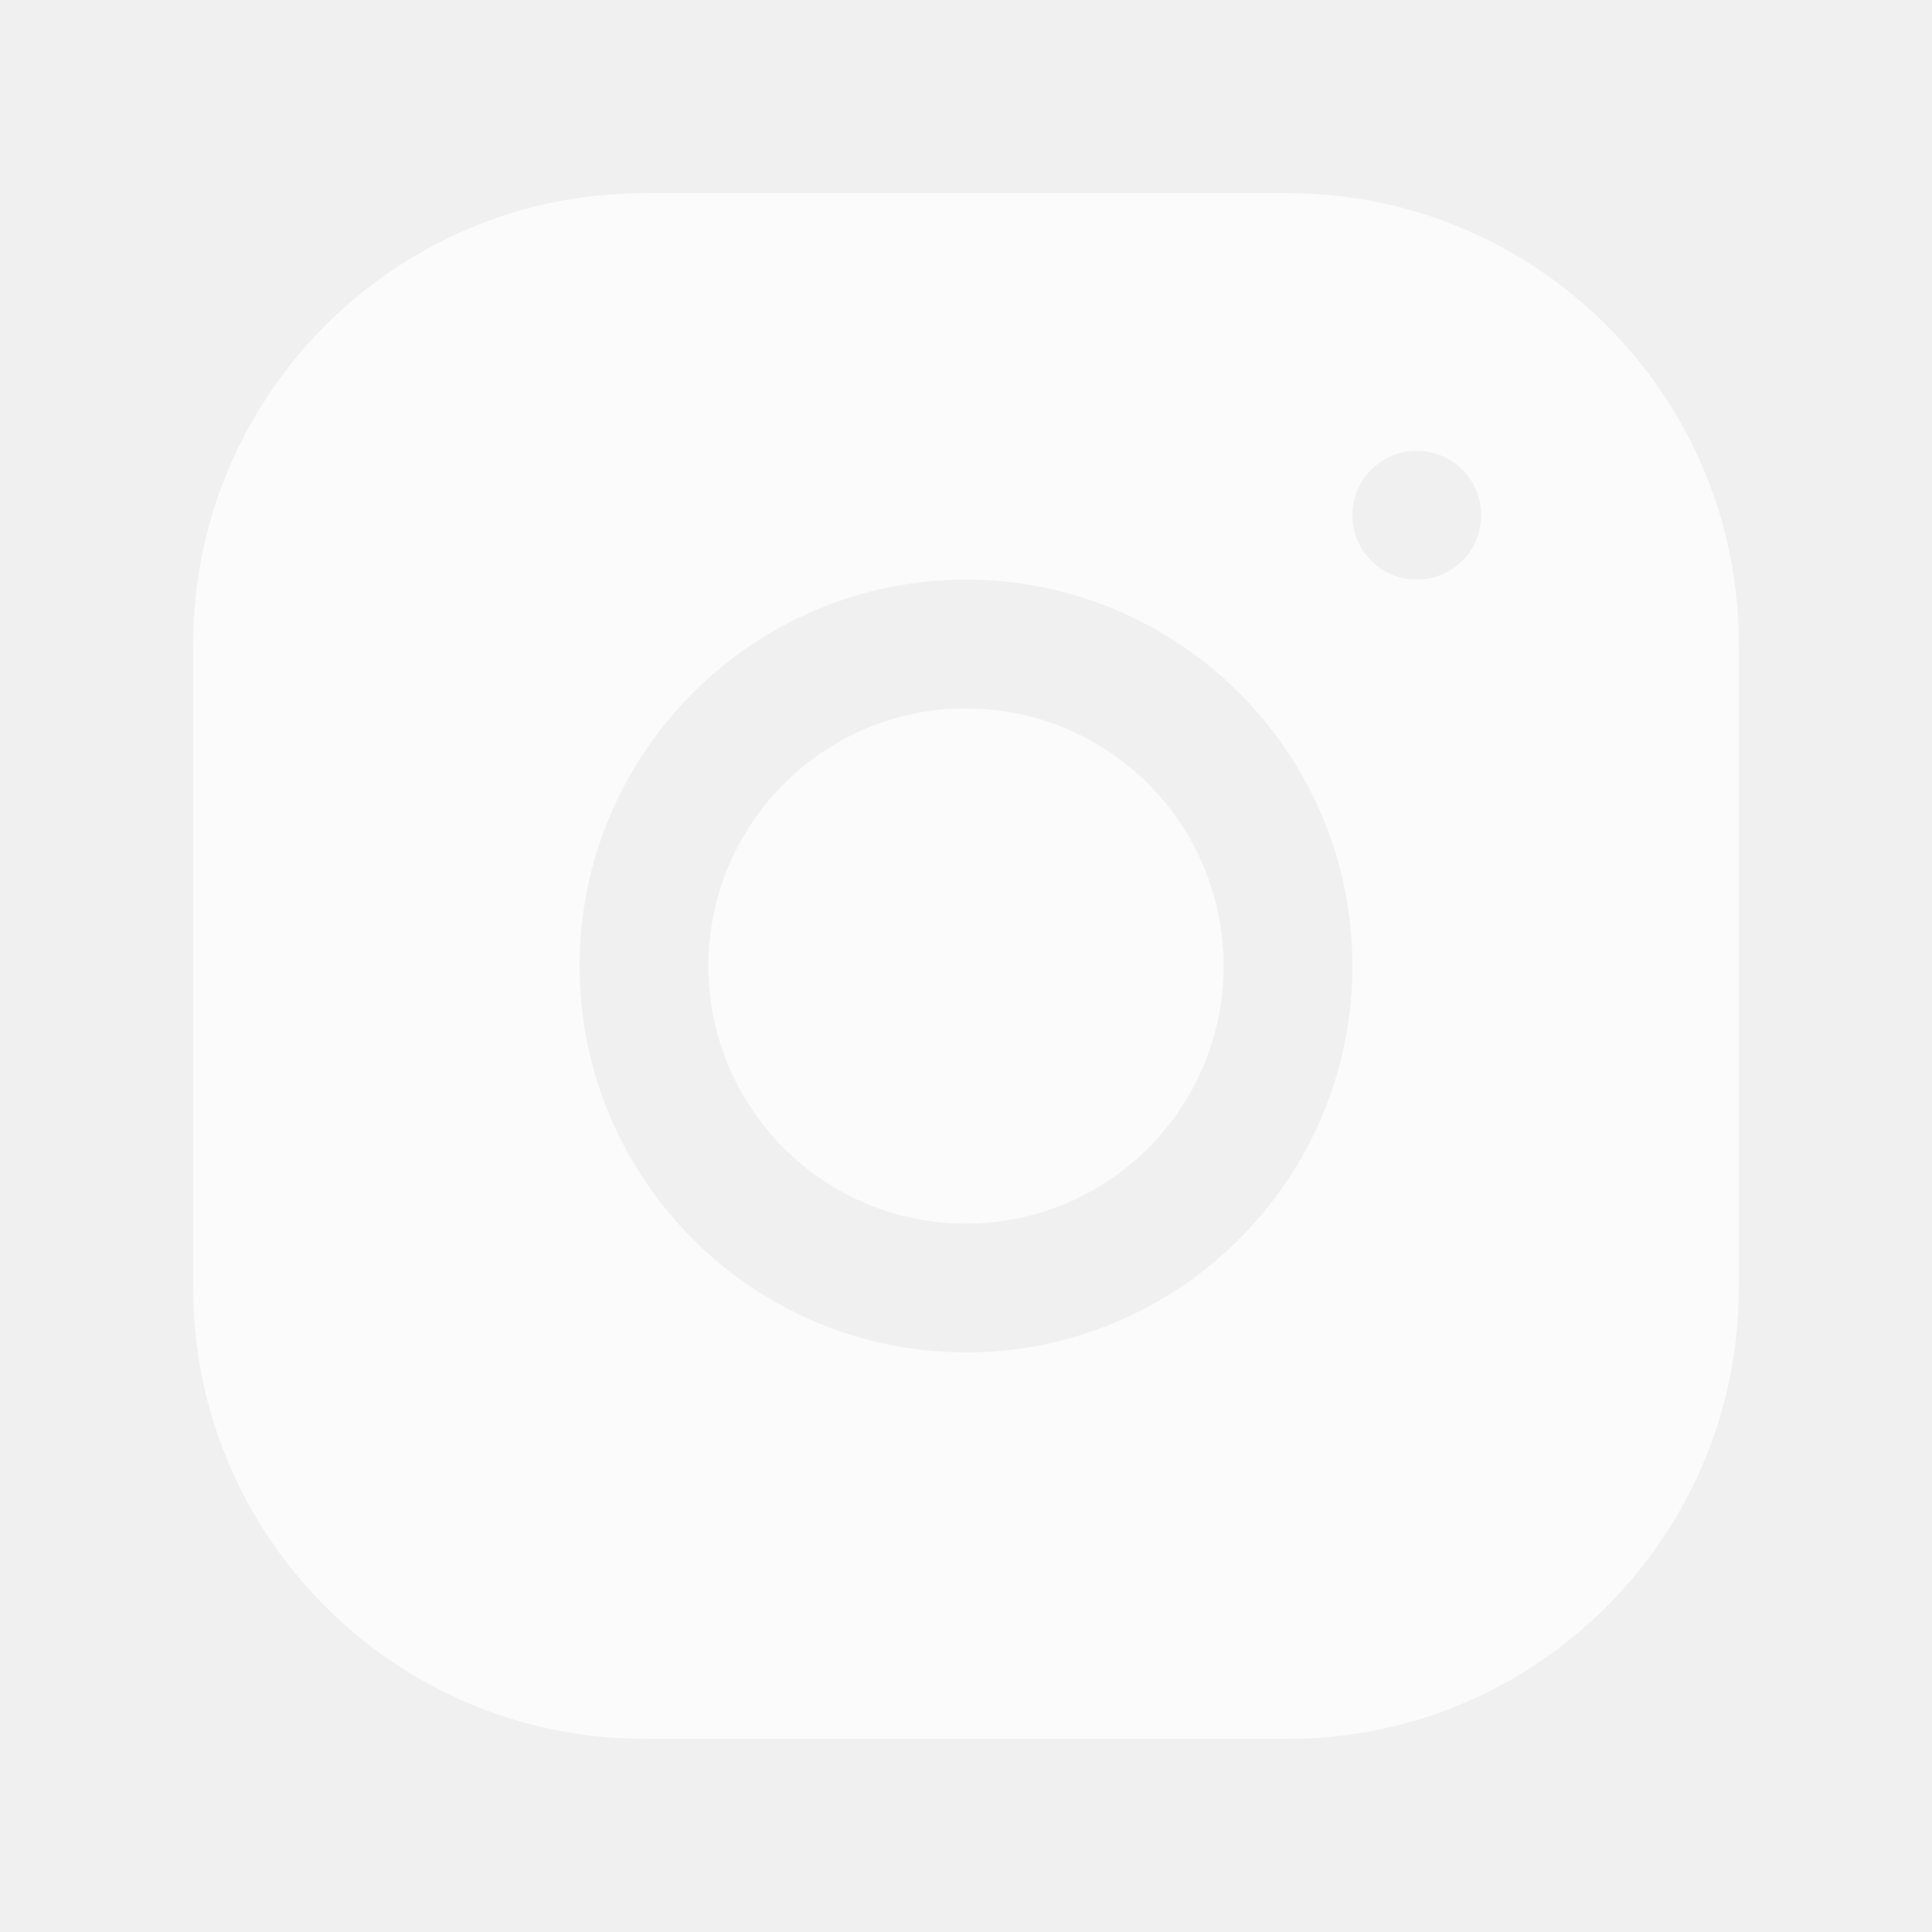
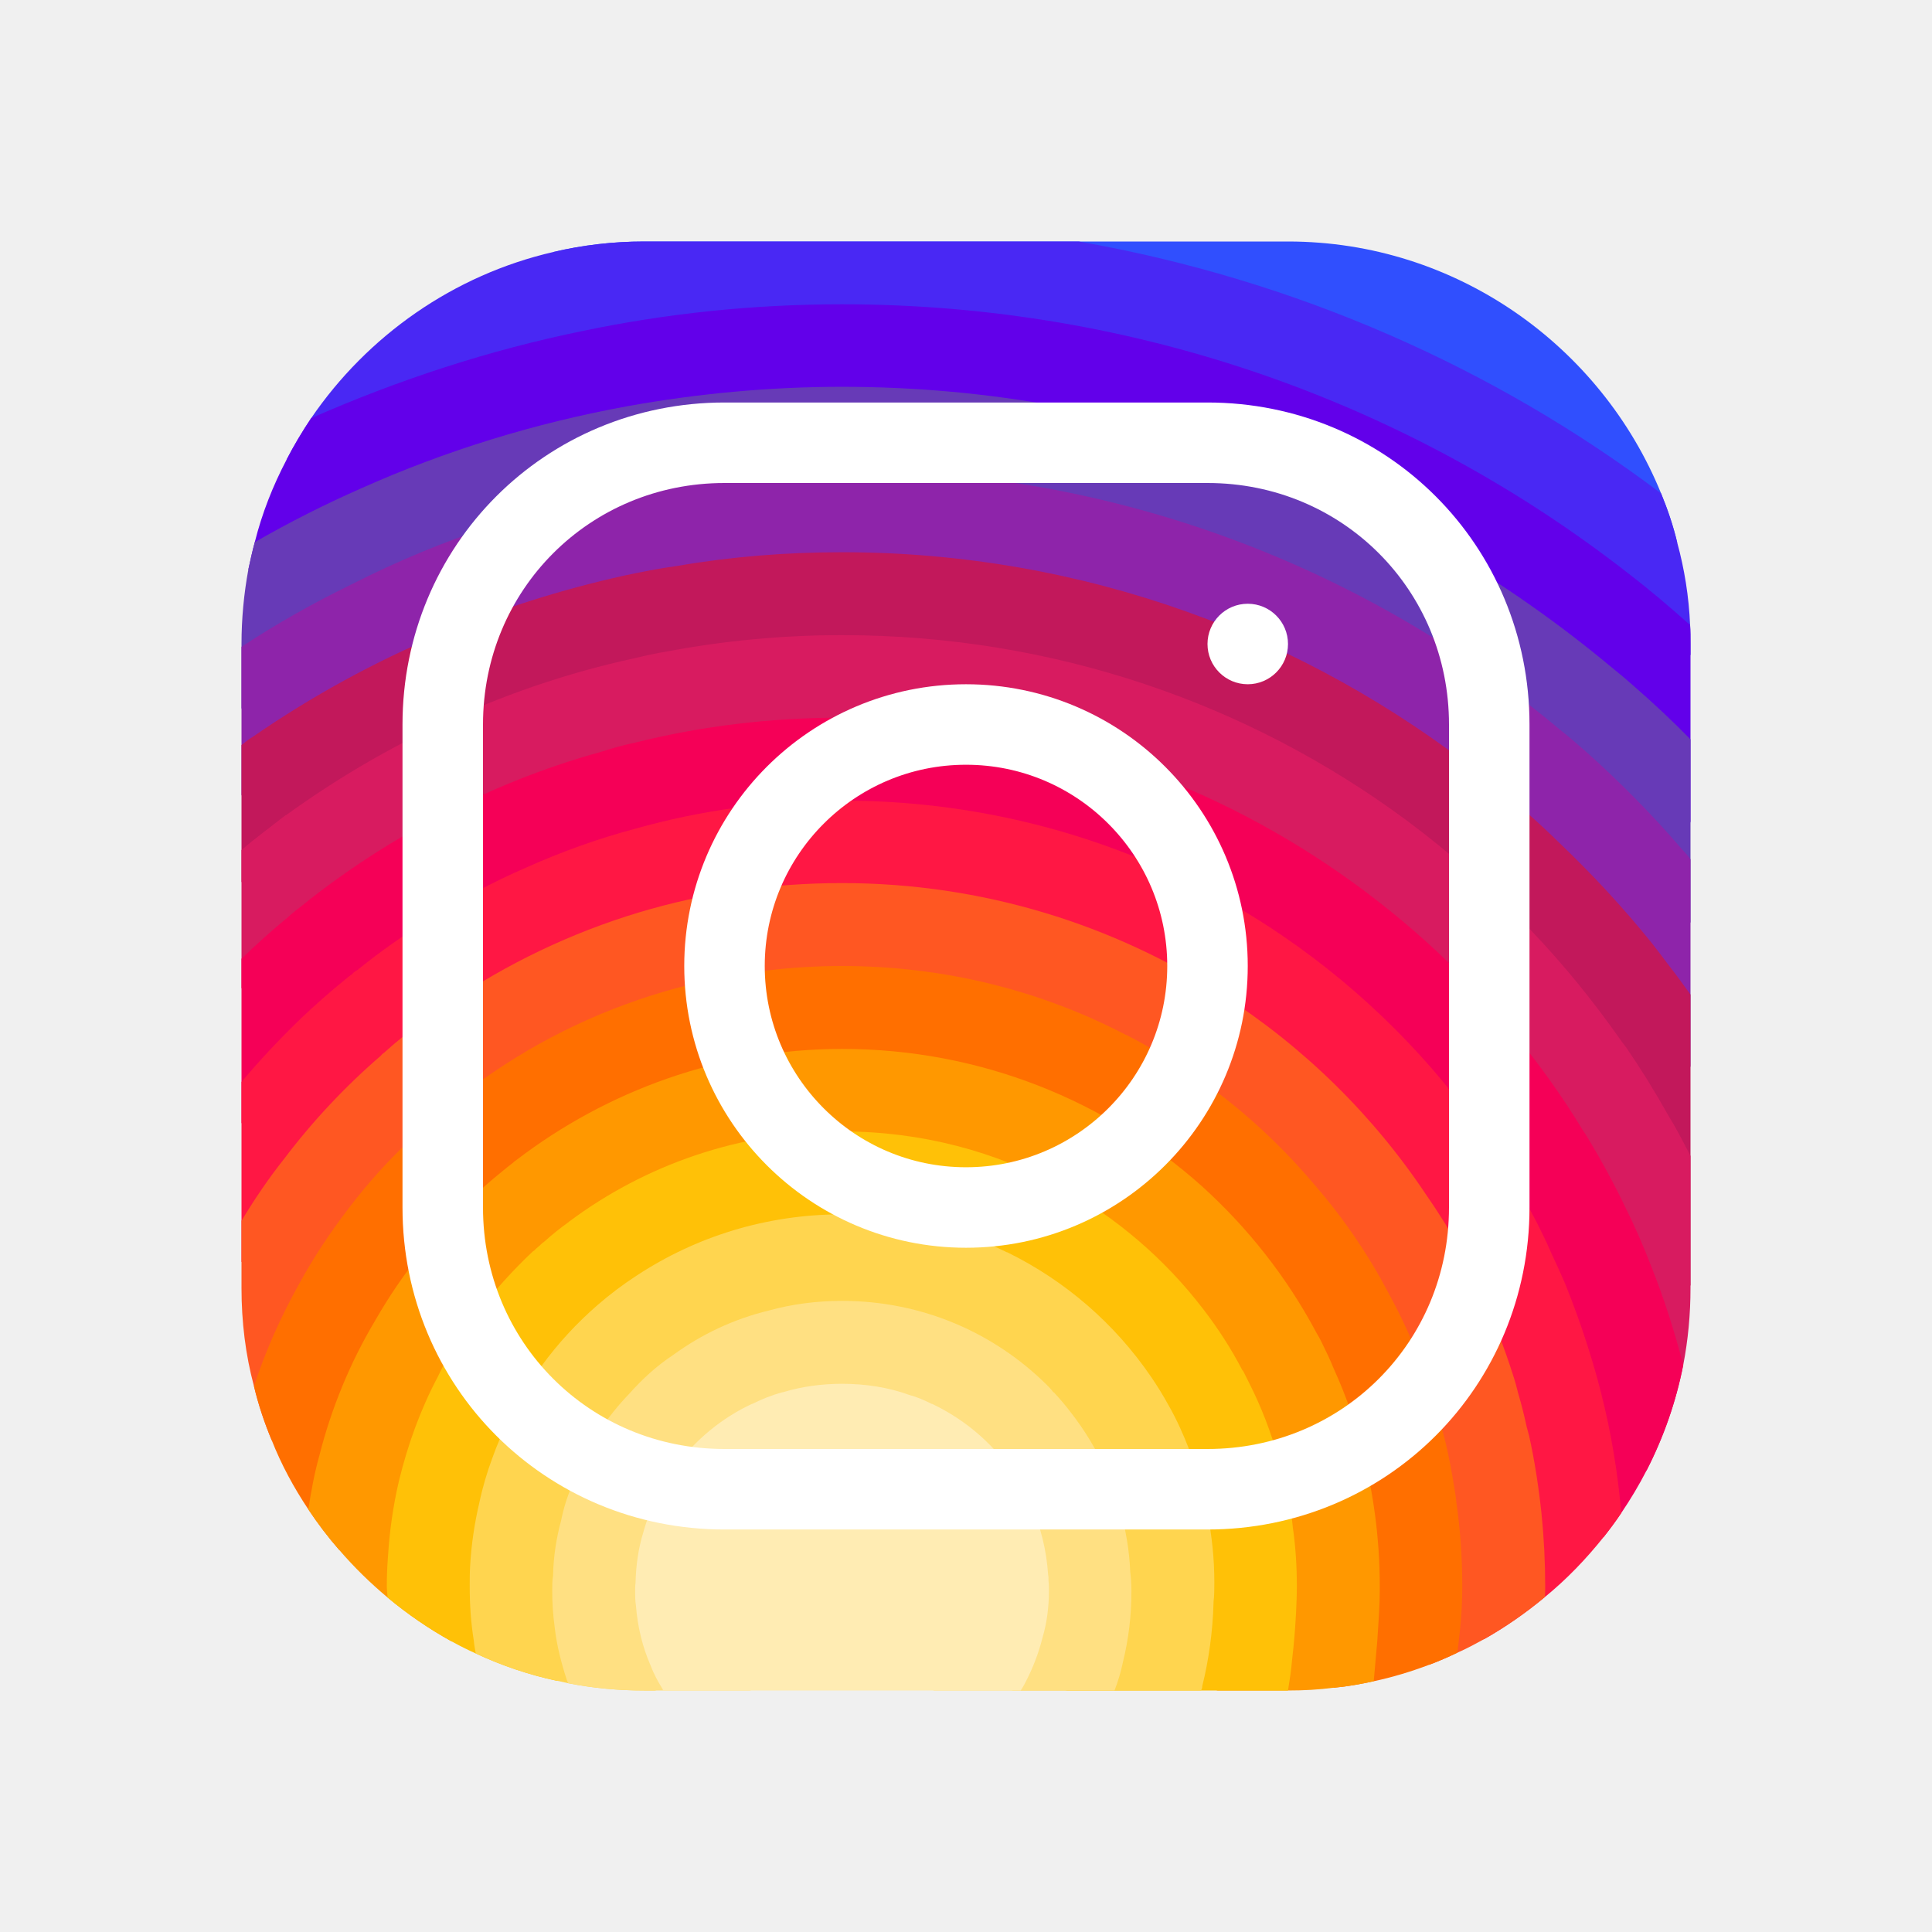
- <svg xmlns="http://www.w3.org/2000/svg" fill="#fbfbfb" viewBox="0 0 30 30" width="30px" height="30px">
-   <path d="M 9.998 3 C 6.139 3 3 6.142 3 10.002 L 3 20.002 C 3 23.861 6.142 27 10.002 27 L 20.002 27 C 23.861 27 27 23.858 27 19.998 L 27 9.998 C 27 6.139 23.858 3 19.998 3 L 9.998 3 z M 22 7 C 22.552 7 23 7.448 23 8 C 23 8.552 22.552 9 22 9 C 21.448 9 21 8.552 21 8 C 21 7.448 21.448 7 22 7 z M 15 9 C 18.309 9 21 11.691 21 15 C 21 18.309 18.309 21 15 21 C 11.691 21 9 18.309 9 15 C 9 11.691 11.691 9 15 9 z M 15 11 A 4 4 0 0 0 11 15 A 4 4 0 0 0 15 19 A 4 4 0 0 0 19 15 A 4 4 0 0 0 15 11 z" />
+ <svg xmlns="http://www.w3.org/2000/svg" viewBox="0 0 48 48" width="48px" height="48px">
+   <path fill="#304ffe" d="M41.67,13.48c-0.4,0.26-0.97,0.5-1.21,0.77c-0.09,0.09-0.14,0.19-0.12,0.29v1.03l-0.3,1.01l-0.3,1l-0.33,1.1 l-0.68,2.25l-0.66,2.22l-0.5,1.67c0,0.26-0.01,0.52-0.03,0.77c-0.07,0.96-0.27,1.88-0.59,2.74c-0.19,0.53-0.42,1.04-0.7,1.52 c-0.1,0.19-0.22,0.38-0.34,0.56c-0.4,0.63-0.88,1.21-1.41,1.72c-0.41,0.41-0.86,0.79-1.35,1.11c0,0,0,0-0.01,0 c-0.08,0.07-0.17,0.13-0.27,0.18c-0.31,0.21-0.64,0.39-0.98,0.55c-0.23,0.12-0.46,0.22-0.7,0.31c-0.05,0.03-0.11,0.05-0.16,0.07 c-0.57,0.27-1.23,0.45-1.89,0.54c-0.04,0.01-0.07,0.01-0.11,0.02c-0.4,0.07-0.79,0.13-1.19,0.16c-0.18,0.02-0.37,0.03-0.55,0.03 l-0.71-0.04l-3.42-0.18c0-0.01-0.01,0-0.01,0l-1.72-0.09c-0.13,0-0.27,0-0.4-0.01c-0.54-0.02-1.06-0.08-1.58-0.19 c-0.01,0-0.01,0-0.01,0c-0.95-0.18-1.86-0.5-2.71-0.93c-0.47-0.24-0.93-0.51-1.36-0.82c-0.18-0.13-0.35-0.27-0.52-0.42 c-0.48-0.4-0.91-0.83-1.31-1.27c-0.06-0.06-0.11-0.12-0.16-0.18c-0.06-0.06-0.12-0.13-0.17-0.19c-0.38-0.48-0.7-0.97-0.96-1.49 c-0.24-0.46-0.43-0.95-0.58-1.49c-0.06-0.19-0.11-0.37-0.15-0.57c-0.01-0.01-0.02-0.03-0.02-0.05c-0.1-0.41-0.19-0.84-0.24-1.27 c-0.06-0.33-0.09-0.66-0.09-1c-0.02-0.13-0.02-0.27-0.02-0.4l1.91-2.95l1.87-2.88l0.85-1.31l0.77-1.18l0.26-0.41v-1.03 c0.02-0.23,0.03-0.47,0.02-0.69c-0.01-0.7-0.15-1.38-0.38-2.03c-0.22-0.69-0.53-1.34-0.85-1.94c-0.38-0.69-0.78-1.31-1.11-1.87 C14,7.4,13.66,6.73,13.75,6.26C14.47,6.09,15.23,6,16,6h16c4.18,0,7.78,2.6,9.27,6.26C41.43,12.65,41.57,13.06,41.67,13.48z" />
+   <path fill="#4928f4" d="M42,16v0.27l-1.38,0.8l-0.88,0.51l-0.97,0.56l-1.94,1.13l-1.9,1.1l-1.94,1.12l-0.77,0.45 c0,0.48-0.12,0.92-0.34,1.32c-0.31,0.58-0.83,1.06-1.49,1.47c-0.67,0.41-1.49,0.74-2.41,0.98c0,0,0-0.01-0.01,0 c-3.56,0.92-8.42,0.5-10.78-1.26c-0.66-0.49-1.12-1.09-1.32-1.78c-0.06-0.23-0.09-0.48-0.09-0.73v-7.19 c0.01-0.15-0.09-0.3-0.27-0.45c-0.54-0.43-1.81-0.84-3.23-1.25c-1.11-0.31-2.3-0.62-3.3-0.92c-0.79-0.24-1.46-0.48-1.86-0.71 c0.18-0.35,0.39-0.7,0.61-1.03c1.4-2.05,3.54-3.56,6.02-4.13C14.47,6.09,15.23,6,16,6h10.8c5.37,0.94,10.32,3.13,14.47,6.26 c0.16,0.39,0.3,0.8,0.4,1.22c0.18,0.66,0.29,1.34,0.32,2.05C42,15.68,42,15.84,42,16z" />
+   <path fill="#6200ea" d="M42,16v4.41l-0.22,0.68l-0.75,2.33l-0.78,2.4l-0.41,1.28l-0.38,1.19l-0.37,1.13l-0.36,1.12l-0.19,0.59 l-0.25,0.78c0,0.76-0.02,1.43-0.07,2c-0.01,0.06-0.02,0.12-0.02,0.18c-0.06,0.53-0.14,0.98-0.27,1.36 c-0.01,0.06-0.03,0.12-0.05,0.17c-0.26,0.72-0.65,1.18-1.23,1.48c-0.14,0.08-0.3,0.14-0.47,0.2c-0.53,0.18-1.2,0.27-2.02,0.32 c-0.6,0.04-1.29,0.05-2.07,0.05H31.4l-1.19-0.05L30,37.61l-2.17-0.09l-2.2-0.09l-7.25-0.3l-1.88-0.08h-0.26 c-0.78-0.01-1.45-0.06-2.03-0.14c-0.84-0.13-1.49-0.35-1.98-0.68c-0.7-0.45-1.11-1.11-1.35-2.03c-0.06-0.22-0.11-0.45-0.14-0.7 c-0.1-0.58-0.15-1.25-0.18-2c0-0.15,0-0.3-0.01-0.46c-0.01-0.01,0-0.01,0-0.01v-0.58c-0.01-0.29-0.01-0.59-0.01-0.9l0.05-1.61 l0.03-1.15l0.04-1.34v-0.19l0.07-2.46l0.07-2.46l0.07-2.31l0.06-2.27l0.02-0.6c0-0.31-1.05-0.49-2.22-0.64 c-0.93-0.12-1.95-0.23-2.56-0.37c0.05-0.23,0.1-0.46,0.16-0.68c0.18-0.72,0.45-1.4,0.79-2.05c0.18-0.35,0.39-0.7,0.61-1.03 c2.16-0.95,4.41-1.69,6.76-2.17c2.06-0.43,4.21-0.66,6.43-0.66c7.36,0,14.16,2.49,19.54,6.69c0.52,0.4,1.03,0.83,1.53,1.28 C42,15.68,42,15.84,42,16z" />
+   <path fill="#673ab7" d="M42,18.37v4.54l-0.55,1.06l-1.05,2.05l-0.56,1.08l-0.51,0.99l-0.22,0.43c0,0.31,0,0.61-0.02,0.9 c0,0.43-0.02,0.84-0.05,1.22c-0.04,0.45-0.1,0.86-0.16,1.24c-0.15,0.79-0.36,1.47-0.66,2.03c-0.04,0.07-0.08,0.14-0.12,0.2 c-0.11,0.18-0.24,0.35-0.38,0.51c-0.18,0.22-0.38,0.41-0.61,0.57c-0.34,0.26-0.74,0.47-1.2,0.63c-0.57,0.21-1.23,0.35-2.01,0.43 c-0.51,0.05-1.07,0.08-1.68,0.08l-0.42,0.02l-2.08,0.12h-0.01L27.5,36.6l-2.25,0.13l-3.1,0.18l-3.77,0.22l-0.55,0.03 c-0.51,0-0.99-0.03-1.45-0.09c-0.05-0.01-0.09-0.02-0.14-0.02c-0.68-0.11-1.3-0.29-1.86-0.54c-0.68-0.3-1.27-0.7-1.77-1.18 c-0.44-0.43-0.82-0.92-1.13-1.47c-0.07-0.13-0.14-0.25-0.2-0.39c-0.3-0.59-0.54-1.25-0.72-1.97c-0.03-0.12-0.06-0.25-0.08-0.38 c-0.06-0.23-0.11-0.47-0.14-0.72c-0.11-0.64-0.17-1.32-0.2-2.03v-0.01c-0.01-0.29-0.02-0.57-0.02-0.87l-0.49-1.17l-0.07-0.18 L9.5,25.99L8.75,24.2l-0.12-0.29l-0.72-1.73l-0.8-1.93c0,0,0,0-0.01,0L6.29,18.3L6,17.59V16c0-0.63,0.06-1.25,0.17-1.85 c0.05-0.23,0.1-0.46,0.16-0.68c0.85-0.49,1.74-0.94,2.65-1.34c2.08-0.93,4.31-1.62,6.62-2.04c1.72-0.31,3.51-0.48,5.32-0.48 c7.31,0,13.94,2.65,19.12,6.97c0.2,0.16,0.39,0.32,0.58,0.49C41.09,17.48,41.55,17.91,42,18.37z" />
+   <path fill="#8e24aa" d="M42,21.35v5.14l-0.57,1.19l-1.08,2.25l-0.01,0.03c0,0.43-0.02,0.82-0.05,1.17c-0.1,1.15-0.38,1.88-0.84,2.33 c-0.33,0.34-0.74,0.53-1.25,0.63c-0.03,0.01-0.07,0.01-0.1,0.02c-0.16,0.03-0.33,0.05-0.51,0.05c-0.62,0.06-1.35,0.02-2.19-0.04 c-0.09,0-0.19-0.01-0.29-0.02c-0.61-0.04-1.26-0.08-1.98-0.11c-0.39-0.01-0.8-0.02-1.22-0.02h-0.02l-1.01,0.08h-0.01l-2.27,0.16 l-2.59,0.2l-0.38,0.03l-3.03,0.22l-1.57,0.12l-1.55,0.11c-0.27,0-0.53,0-0.79-0.01c0,0-0.01-0.01-0.01,0 c-1.13-0.02-2.14-0.09-3.04-0.26c-0.83-0.14-1.56-0.36-2.18-0.69c-0.64-0.31-1.17-0.75-1.6-1.31c-0.41-0.55-0.71-1.24-0.9-2.07 c0-0.01,0-0.01,0-0.01c-0.14-0.67-0.22-1.45-0.22-2.33l-0.15-0.27L9.7,26.35l-0.13-0.22L9.5,25.99l-0.93-1.65l-0.46-0.83 l-0.58-1.03l-1-1.79L6,19.75v-3.68c0.88-0.58,1.79-1.09,2.73-1.55c1.14-0.58,2.32-1.07,3.55-1.47c1.34-0.44,2.74-0.79,4.17-1.02 c1.45-0.24,2.94-0.36,4.47-0.36c6.8,0,13.04,2.43,17.85,6.47c0.22,0.17,0.43,0.36,0.64,0.54c0.84,0.75,1.64,1.56,2.37,2.41 C41.86,21.18,41.94,21.26,42,21.35z" />
+   <path fill="#c2185b" d="M42,24.71v7.23c-0.24-0.14-0.57-0.31-0.98-0.49c-0.22-0.11-0.47-0.22-0.73-0.32 c-0.38-0.17-0.79-0.33-1.25-0.49c-0.1-0.04-0.2-0.07-0.31-0.1c-0.18-0.07-0.37-0.13-0.56-0.19c-0.59-0.18-1.24-0.35-1.92-0.5 c-0.26-0.05-0.53-0.1-0.8-0.14c-0.87-0.15-1.8-0.24-2.77-0.25c-0.08-0.01-0.17-0.01-0.25-0.01l-2.57,0.02l-3.5,0.02h-0.01 l-7.49,0.06c-2.38,0-3.84,0.57-4.72,0.8c0,0-0.01,0-0.01,0.01c-0.93,0.24-1.22,0.09-1.3-1.54c-0.02-0.45-0.03-1.03-0.03-1.74 l-0.56-0.43l-0.98-0.74l-0.6-0.46l-0.12-0.09L8.88,24.1l-0.25-0.19l-0.52-0.4l-0.96-0.72L6,21.91v-3.4 c0.1-0.08,0.19-0.15,0.29-0.21c1.45-1,3-1.85,4.64-2.54c1.46-0.62,3-1.11,4.58-1.46c0.43-0.09,0.87-0.18,1.32-0.24 c1.33-0.23,2.7-0.34,4.09-0.34c6.01,0,11.53,2.09,15.91,5.55c0.66,0.52,1.3,1.07,1.9,1.66c0.82,0.78,1.59,1.61,2.3,2.49 c0.14,0.18,0.28,0.36,0.42,0.55C41.64,24.21,41.82,24.46,42,24.71z" />
+   <path fill="#d81b60" d="M42,28.72V32c0,0.65-0.06,1.29-0.18,1.91c-0.18,0.92-0.49,1.8-0.91,2.62c-0.22,0.05-0.47,0.05-0.75,0.01 c-0.63-0.11-1.37-0.44-2.17-0.87c-0.04-0.01-0.08-0.03-0.11-0.05c-0.25-0.13-0.51-0.27-0.77-0.43c-0.53-0.29-1.09-0.61-1.65-0.91 c-0.12-0.06-0.24-0.12-0.35-0.18c-0.64-0.33-1.3-0.63-1.96-0.86c0,0,0,0-0.01,0c-0.14-0.05-0.29-0.1-0.44-0.14 c-0.57-0.16-1.15-0.26-1.71-0.26l-1.1-0.32l-4.87-1.41c0,0,0,0-0.01,0l-2.99-0.87h-0.01l-1.3-0.38c-3.76,0-6.07,1.6-7.19,0.99 c-0.44-0.23-0.7-0.81-0.79-1.95c-0.03-0.32-0.04-0.68-0.04-1.1l-1.17-0.57l-0.05-0.02h-0.01l-0.84-0.42L9.7,26.35l-0.07-0.03 l-0.17-0.09L7.5,25.28L6,24.55v-3.43c0.17-0.15,0.35-0.29,0.53-0.43c0.19-0.15,0.38-0.29,0.57-0.44c0.01,0,0.01,0,0.01,0 c1.18-0.85,2.43-1.6,3.76-2.22c1.55-0.74,3.2-1.31,4.91-1.68c0.25-0.06,0.51-0.12,0.77-0.16c1.42-0.27,2.88-0.41,4.37-0.41 c5.27,0,10.11,1.71,14.01,4.59c1.13,0.84,2.18,1.77,3.14,2.78c0.79,0.83,1.52,1.73,2.18,2.67c0.05,0.07,0.1,0.14,0.15,0.2 c0.37,0.54,0.71,1.09,1.03,1.66C41.64,28.02,41.82,28.37,42,28.72z" />
+   <path fill="#f50057" d="M41.82,33.91c-0.18,0.92-0.49,1.8-0.91,2.62c-0.19,0.37-0.4,0.72-0.63,1.06c-0.14,0.21-0.29,0.41-0.44,0.6 c-0.36-0.14-0.89-0.34-1.54-0.56c0,0,0,0,0-0.01c-0.49-0.17-1.05-0.35-1.65-0.52c-0.17-0.05-0.34-0.1-0.52-0.15 c-0.71-0.19-1.45-0.36-2.17-0.46c-0.6-0.1-1.19-0.16-1.74-0.16l-0.46-0.13h-0.01l-2.42-0.7l-1.49-0.43l-1.66-0.48h-0.01l-0.54-0.15 l-6.53-1.88l-1.88-0.54l-1.4-0.33l-2.28-0.54l-0.28-0.07c0,0,0,0-0.01,0l-2.29-0.53c0-0.01,0-0.01,0-0.01l-0.41-0.09l-0.21-0.05 l-1.67-0.39l-0.19-0.05l-1.42-1.17L6,27.9v-4.08c0.37-0.36,0.75-0.7,1.15-1.03c0.12-0.11,0.25-0.21,0.38-0.31 c0.12-0.1,0.25-0.2,0.38-0.3c0.91-0.69,1.87-1.31,2.89-1.84c1.3-0.7,2.68-1.26,4.13-1.66c0.28-0.09,0.56-0.17,0.85-0.23 c1.64-0.41,3.36-0.62,5.14-0.62c4.47,0,8.63,1.35,12.07,3.66c1.71,1.15,3.25,2.53,4.55,4.1c0.66,0.79,1.26,1.62,1.79,2.5 c0.05,0.07,0.09,0.13,0.13,0.2c0.32,0.53,0.62,1.08,0.89,1.64c0.25,0.5,0.47,1,0.67,1.52C41.34,32.25,41.6,33.07,41.82,33.91z" />
+   <path fill="#ff1744" d="M40.28,37.59c-0.14,0.21-0.29,0.41-0.44,0.6c-0.44,0.55-0.92,1.05-1.46,1.49c-0.47,0.39-0.97,0.74-1.5,1.04 c-0.2-0.05-0.4-0.11-0.61-0.19c-0.66-0.23-1.35-0.61-1.99-1.01c-0.96-0.61-1.79-1.27-2.16-1.57c-0.14-0.12-0.21-0.18-0.21-0.18 l-1.7-0.15L30,37.6l-2.2-0.19l-2.28-0.2l-3.37-0.3l-5.34-0.47l-0.02-0.01l-1.88-0.91l-1.9-0.92l-1.53-0.74l-0.33-0.16l-0.41-0.2 l-1.42-0.69L7.43,31.9l-0.59-0.29L6,31.35v-4.47c0.47-0.56,0.97-1.09,1.5-1.6c0.34-0.32,0.7-0.64,1.07-0.94 c0.06-0.05,0.12-0.1,0.18-0.14c0.04-0.05,0.09-0.08,0.13-0.1c0.59-0.48,1.21-0.91,1.85-1.3c0.74-0.47,1.52-0.89,2.33-1.24 c0.87-0.39,1.78-0.72,2.72-0.97c1.63-0.46,3.36-0.7,5.14-0.7c4.08,0,7.85,1.24,10.96,3.37c1.99,1.36,3.71,3.08,5.07,5.07 c0.45,0.64,0.85,1.32,1.22,2.02c0.13,0.26,0.26,0.52,0.37,0.78c0.12,0.25,0.23,0.5,0.34,0.75c0.21,0.52,0.4,1.04,0.57,1.58 c0.32,1,0.56,2.02,0.71,3.08C40.21,36.89,40.25,37.24,40.28,37.59z" />
+   <path fill="#ff5722" d="M38.39,39.42c0,0.08,0,0.17-0.01,0.26c-0.47,0.39-0.97,0.74-1.5,1.04c-0.22,0.12-0.44,0.24-0.67,0.34 c-0.23,0.11-0.46,0.21-0.7,0.3c-0.34-0.18-0.8-0.4-1.29-0.61c-0.69-0.31-1.44-0.59-2.02-0.68c-0.14-0.03-0.27-0.04-0.39-0.04 l-1.64-0.21h-0.02l-2.04-0.27l-2.06-0.27l-0.96-0.12l-7.56-0.98c-0.49,0-1.01-0.03-1.55-0.1c-0.66-0.06-1.35-0.16-2.04-0.3 c-0.68-0.12-1.37-0.28-2.03-0.45c-0.69-0.16-1.37-0.35-2-0.53c-0.73-0.22-1.41-0.43-1.98-0.62c-0.47-0.15-0.87-0.29-1.18-0.4 c-0.18-0.43-0.33-0.88-0.44-1.34C6.1,33.66,6,32.84,6,32v-1.67c0.32-0.53,0.67-1.05,1.06-1.54c0.71-0.94,1.52-1.8,2.4-2.56 c0.03-0.04,0.07-0.07,0.1-0.09l0.01-0.01c0.31-0.28,0.63-0.53,0.97-0.77c0.04-0.04,0.08-0.07,0.12-0.1 c0.16-0.12,0.33-0.24,0.51-0.35c1.43-0.97,3.01-1.73,4.7-2.24c1.6-0.48,3.29-0.73,5.05-0.73c3.49,0,6.75,1.03,9.47,2.79 c2.01,1.29,3.74,2.99,5.06,4.98c0.16,0.23,0.31,0.46,0.46,0.7c0.69,1.17,1.26,2.43,1.68,3.75c0.05,0.15,0.09,0.3,0.13,0.46 c0.08,0.27,0.15,0.55,0.21,0.83c0.02,0.07,0.04,0.14,0.06,0.22c0.14,0.63,0.24,1.29,0.31,1.95c0,0.01,0,0.01,0,0.01 C38.36,38.22,38.39,38.82,38.39,39.42z" />
+   <path fill="#ff6f00" d="M36.33,39.42c0,0.35-0.02,0.73-0.06,1.11c-0.02,0.18-0.04,0.36-0.06,0.53c-0.23,0.11-0.46,0.21-0.7,0.3 c-0.45,0.17-0.91,0.31-1.38,0.41c-0.32,0.07-0.65,0.13-0.98,0.16h-0.01c-0.31-0.19-0.67-0.42-1.04-0.68 c-0.67-0.47-1.37-1-1.93-1.43c-0.01-0.01-0.01-0.01-0.02-0.02c-0.59-0.45-1.01-0.79-1.01-0.79l-1.06,0.04l-2.04,0.07l-0.95,0.04 l-3.82,0.14l-3.23,0.12c-0.21,0.01-0.46,0.01-0.77,0h-0.01c-0.42-0.01-0.92-0.04-1.47-0.09c-0.64-0.05-1.34-0.11-2.05-0.18 c-0.69-0.08-1.39-0.16-2.06-0.24c-0.74-0.08-1.44-0.17-2.04-0.25c-0.47-0.06-0.88-0.11-1.21-0.15c-0.28-0.32-0.53-0.65-0.77-1.01 c-0.36-0.54-0.67-1.11-0.91-1.72c-0.18-0.43-0.33-0.88-0.44-1.34c0.29-0.89,0.67-1.73,1.12-2.54c0.36-0.66,0.78-1.29,1.24-1.89 c0.45-0.59,0.94-1.14,1.47-1.64v-0.01c0.15-0.15,0.3-0.29,0.45-0.42c0.28-0.26,0.57-0.5,0.87-0.73h0.01 c0.01-0.02,0.02-0.02,0.03-0.03c0.24-0.19,0.49-0.36,0.74-0.53c1.48-1.01,3.15-1.76,4.95-2.2c1.19-0.29,2.44-0.45,3.73-0.45 c2.54,0,4.94,0.61,7.05,1.71h0.01c1.81,0.93,3.41,2.21,4.7,3.75c0.71,0.82,1.32,1.72,1.82,2.67c0.35,0.64,0.65,1.31,0.9,1.99 c0.02,0.06,0.04,0.11,0.06,0.16c0.17,0.5,0.32,1.02,0.45,1.54c0.09,0.37,0.16,0.75,0.22,1.13c0.02,0.12,0.04,0.23,0.05,0.35 C36.28,37.99,36.33,38.7,36.33,39.42z" />
+   <path fill="#ff9800" d="M34.28,39.42v0.1c0,0.34-0.03,0.77-0.06,1.23c-0.03,0.34-0.06,0.69-0.09,1.02c-0.32,0.07-0.65,0.13-0.98,0.16 h-0.01C32.76,41.98,32.39,42,32,42h-1.75l-0.38-0.11l-1.97-0.6l-2-0.6l-4.63-1.39l-2-0.6c0,0-0.83,0.33-2,0.72h-0.01 c-0.45,0.15-0.94,0.31-1.46,0.47c-0.65,0.19-1.34,0.38-2.02,0.53c-0.7,0.16-1.39,0.28-2.01,0.33c-0.19,0.02-0.38,0.03-0.55,0.03 c-0.56-0.31-1.1-0.68-1.59-1.09c-0.43-0.36-0.83-0.75-1.2-1.18c-0.28-0.32-0.53-0.65-0.77-1.01c0.07-0.45,0.15-0.89,0.27-1.32 c0.3-1.19,0.77-2.33,1.39-3.37c0.34-0.59,0.72-1.16,1.16-1.69c0.01-0.03,0.04-0.06,0.07-0.08c-0.01-0.01,0-0.01,0-0.01 c0.13-0.17,0.27-0.33,0.41-0.48c0-0.01,0-0.01,0-0.01c0.41-0.44,0.83-0.86,1.29-1.25c0.16-0.13,0.31-0.26,0.48-0.39 c0.03-0.03,0.06-0.05,0.1-0.08c2.25-1.72,5.06-2.76,8.09-2.76c3.44,0,6.57,1.29,8.94,3.41c1.14,1.03,2.11,2.26,2.84,3.63 c0.06,0.1,0.12,0.21,0.17,0.32c0.09,0.18,0.18,0.37,0.26,0.57c0.33,0.72,0.59,1.48,0.77,2.26c0.02,0.08,0.04,0.16,0.06,0.24 c0.08,0.37,0.15,0.75,0.2,1.13C34.24,38.21,34.28,38.81,34.28,39.42z" />
+   <path fill="#ffc107" d="M32.22,39.42c0,0.2-0.01,0.42-0.02,0.65c-0.02,0.37-0.05,0.77-0.1,1.18c-0.02,0.25-0.06,0.5-0.1,0.75h-5.48 l-1.06-0.17l-4.14-0.66l-0.59-0.09l-1.35-0.22c-0.59,0-1.87,0.26-3.22,0.51c-0.71,0.13-1.43,0.27-2.08,0.36 c-0.08,0.01-0.16,0.02-0.23,0.03h-0.01c-0.7-0.15-1.38-0.38-2.02-0.68c-0.2-0.09-0.4-0.19-0.6-0.3c-0.56-0.31-1.1-0.68-1.59-1.09 c-0.01-0.12-0.02-0.22-0.02-0.27c0-0.26,0.01-0.51,0.03-0.76c0.04-0.64,0.13-1.26,0.27-1.86c0.22-0.91,0.54-1.79,0.97-2.6 c0.08-0.17,0.17-0.34,0.27-0.5c0.04-0.08,0.09-0.15,0.13-0.23c0.18-0.29,0.38-0.57,0.58-0.85c0.42-0.55,0.89-1.07,1.39-1.54 c0.01,0,0.01,0,0.01,0c0.04-0.04,0.08-0.08,0.12-0.11c0.05-0.04,0.09-0.09,0.14-0.12c0.2-0.18,0.4-0.34,0.61-0.49 c0-0.01,0.01-0.01,0.01-0.01c1.89-1.41,4.23-2.24,6.78-2.24c1.98,0,3.82,0.5,5.43,1.38h0.01c1.38,0.76,2.58,1.79,3.53,3.03 c0.37,0.48,0.7,0.99,0.98,1.53h0.01c0.05,0.1,0.1,0.2,0.15,0.3c0.3,0.59,0.54,1.21,0.72,1.85h0.01c0.01,0.05,0.03,0.1,0.04,0.15 c0.12,0.43,0.22,0.87,0.29,1.32c0.01,0.09,0.02,0.19,0.03,0.28C32.19,38.43,32.22,38.92,32.22,39.42z" />
+   <path fill="#ffd54f" d="M30.17,39.31c0,0.16,0,0.33-0.02,0.49v0.01c0,0.01,0,0.01,0,0.01c-0.02,0.72-0.12,1.43-0.28,2.07 c0,0.04-0.01,0.07-0.03,0.11h-4.67l-3.85-0.83l-0.51-0.11l-0.08,0.02l-4.27,0.88L16.27,42H16c-0.64,0-1.27-0.06-1.88-0.18 c-0.09-0.02-0.18-0.04-0.27-0.06h-0.01c-0.7-0.15-1.38-0.38-2.02-0.68c-0.02-0.11-0.04-0.22-0.05-0.33 c-0.07-0.43-0.1-0.88-0.1-1.33c0-0.17,0-0.34,0.01-0.51c0.03-0.54,0.11-1.07,0.23-1.58c0.08-0.38,0.19-0.75,0.32-1.1 c0.11-0.31,0.24-0.61,0.38-0.9c0.12-0.25,0.26-0.49,0.4-0.73c0.14-0.23,0.29-0.45,0.45-0.67c0.4-0.55,0.87-1.06,1.39-1.51 c0.3-0.26,0.63-0.51,0.97-0.73c1.46-0.96,3.21-1.52,5.1-1.52c0.37,0,0.73,0.02,1.08,0.07h0.02c1.07,0.12,2.07,0.42,2.99,0.87 c0.01,0,0.01,0,0.01,0c1.45,0.71,2.68,1.78,3.58,3.1c0.15,0.22,0.3,0.46,0.43,0.7c0.11,0.19,0.21,0.39,0.3,0.59 c0.14,0.31,0.27,0.64,0.38,0.97h0.01c0.11,0.37,0.21,0.74,0.28,1.13v0.01C30.11,38.16,30.17,38.73,30.17,39.31z" />
+   <path fill="#ffe082" d="M28.11,39.52v0.03c0,0.59-0.07,1.17-0.21,1.74c-0.05,0.24-0.12,0.48-0.21,0.71h-4.48l-2.29-0.63L18.63,42H16 c-0.64,0-1.27-0.06-1.88-0.18c-0.02-0.03-0.03-0.06-0.04-0.09c-0.14-0.43-0.25-0.86-0.3-1.31c-0.04-0.29-0.06-0.59-0.06-0.9 c0-0.12,0-0.25,0.02-0.37c0.01-0.47,0.08-0.93,0.2-1.37c0.06-0.3,0.15-0.59,0.27-0.87c0.04-0.14,0.1-0.27,0.17-0.4 c0.15-0.34,0.33-0.67,0.53-0.99c0.22-0.32,0.46-0.62,0.73-0.9c0.32-0.36,0.68-0.69,1.09-0.96c0.7-0.51,1.5-0.89,2.37-1.1 c0.58-0.16,1.19-0.24,1.82-0.24c2,0,3.79,0.8,5.09,2.09c0.05,0.05,0.11,0.11,0.16,0.18h0.01c0.14,0.15,0.27,0.3,0.4,0.47 c0.37,0.47,0.68,0.98,0.92,1.54c0.12,0.26,0.22,0.53,0.3,0.81c0.01,0.04,0.02,0.07,0.03,0.11c0.14,0.49,0.23,1,0.25,1.53 C28.1,39.2,28.11,39.36,28.11,39.52z" />
+   <path fill="#ffecb3" d="M26.06,39.52c0,0.41-0.05,0.8-0.16,1.17c-0.1,0.4-0.25,0.78-0.44,1.14c-0.03,0.06-0.1,0.17-0.1,0.17h-8.88 c-0.01-0.01-0.02-0.03-0.02-0.04c-0.12-0.19-0.22-0.38-0.3-0.59c-0.2-0.46-0.32-0.96-0.36-1.48c-0.02-0.12-0.02-0.25-0.02-0.37 c0-0.06,0-0.13,0.01-0.19c0.01-0.44,0.07-0.86,0.19-1.25c0.1-0.36,0.23-0.69,0.4-1.01c0,0,0.01-0.01,0.01-0.02 c0.12-0.21,0.25-0.42,0.4-0.62c0.49-0.66,1.14-1.2,1.89-1.55c0.01,0,0.01,0,0.01,0c0.24-0.12,0.49-0.22,0.75-0.29c0,0,0,0,0.01,0 c0.46-0.14,0.96-0.21,1.47-0.21c0.59,0,1.16,0.09,1.68,0.28c0.19,0.05,0.37,0.13,0.55,0.22c0,0,0,0,0.01,0 c0.86,0.41,1.59,1.05,2.09,1.85c0.1,0.15,0.19,0.31,0.27,0.48c0.04,0.07,0.08,0.15,0.11,0.22c0.23,0.52,0.37,1.09,0.41,1.69 c0.01,0.05,0.01,0.1,0.01,0.16C26.06,39.36,26.06,39.44,26.06,39.52z" />
+   <g>
+     <path fill="none" stroke="#fff" stroke-linecap="round" stroke-linejoin="round" stroke-miterlimit="10" stroke-width="2" d="M30,11H18c-3.9,0-7,3.1-7,7v12c0,3.9,3.1,7,7,7h12c3.9,0,7-3.1,7-7V18C37,14.1,33.9,11,30,11z" />
+     <circle cx="31" cy="16" r="1" fill="#fff" />
+   </g>
+   <g>
+     <circle cx="24" cy="24" r="6" fill="none" stroke="#fff" stroke-linecap="round" stroke-linejoin="round" stroke-miterlimit="10" stroke-width="2" />
+   </g>
</svg>
